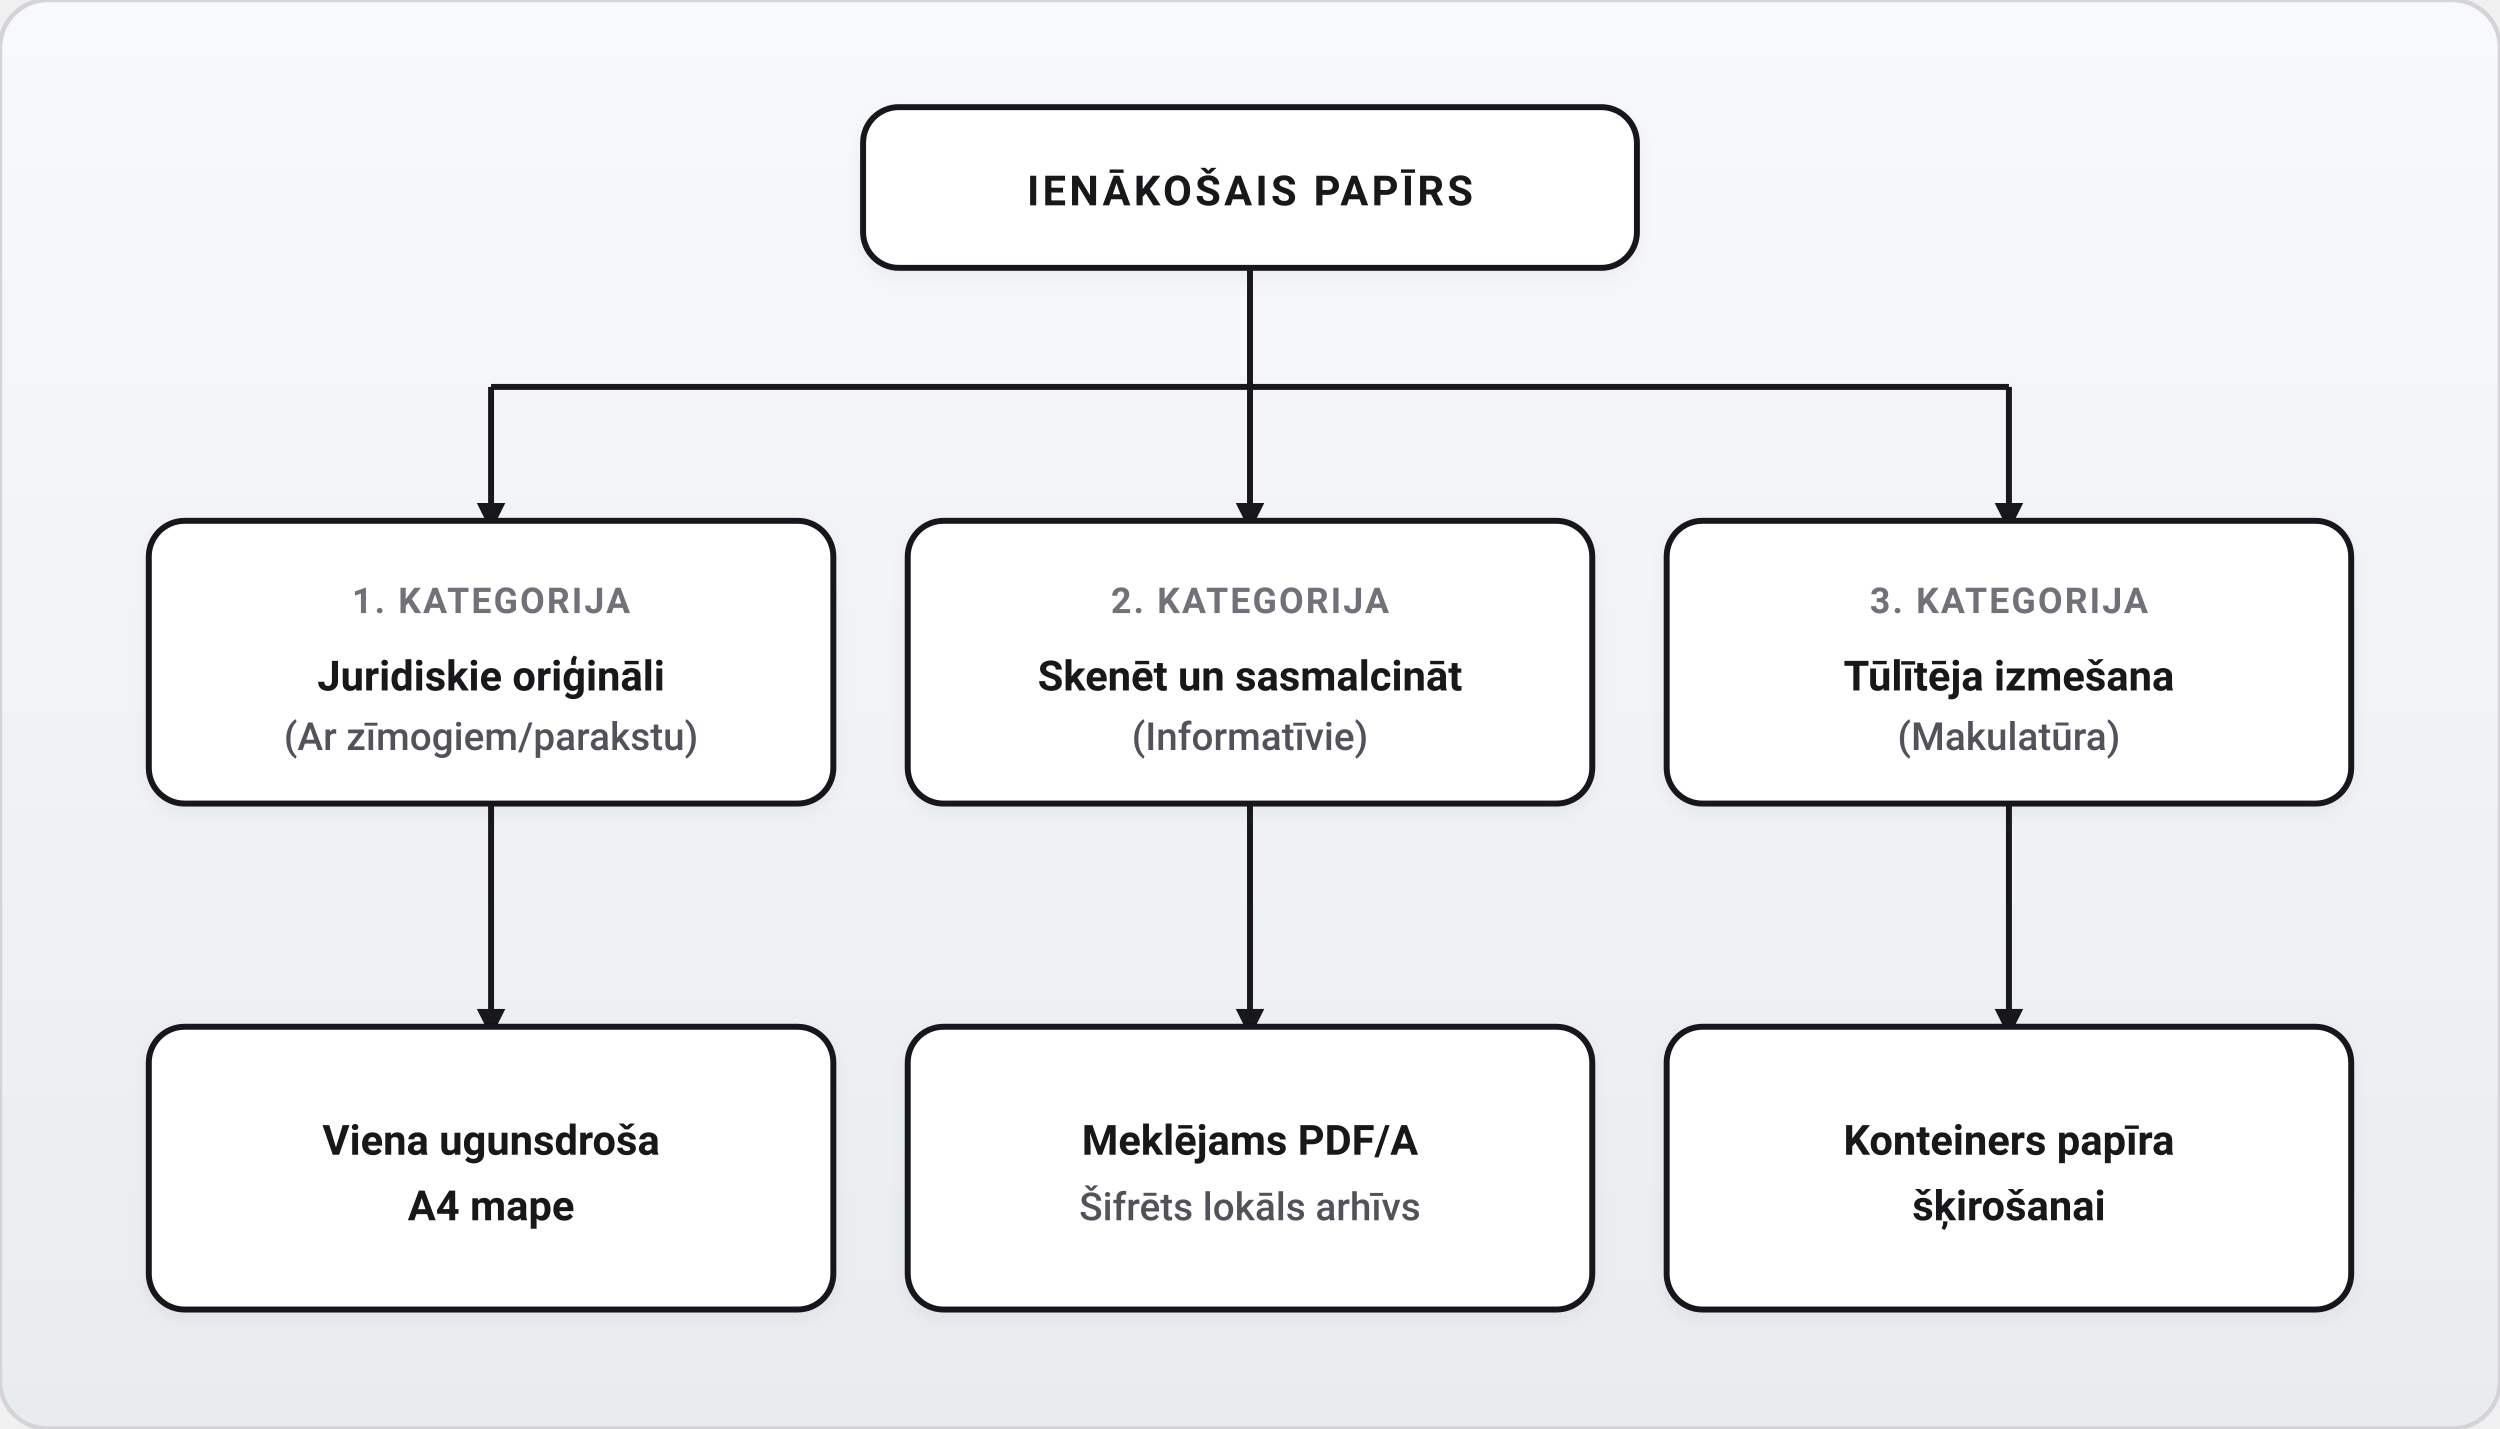
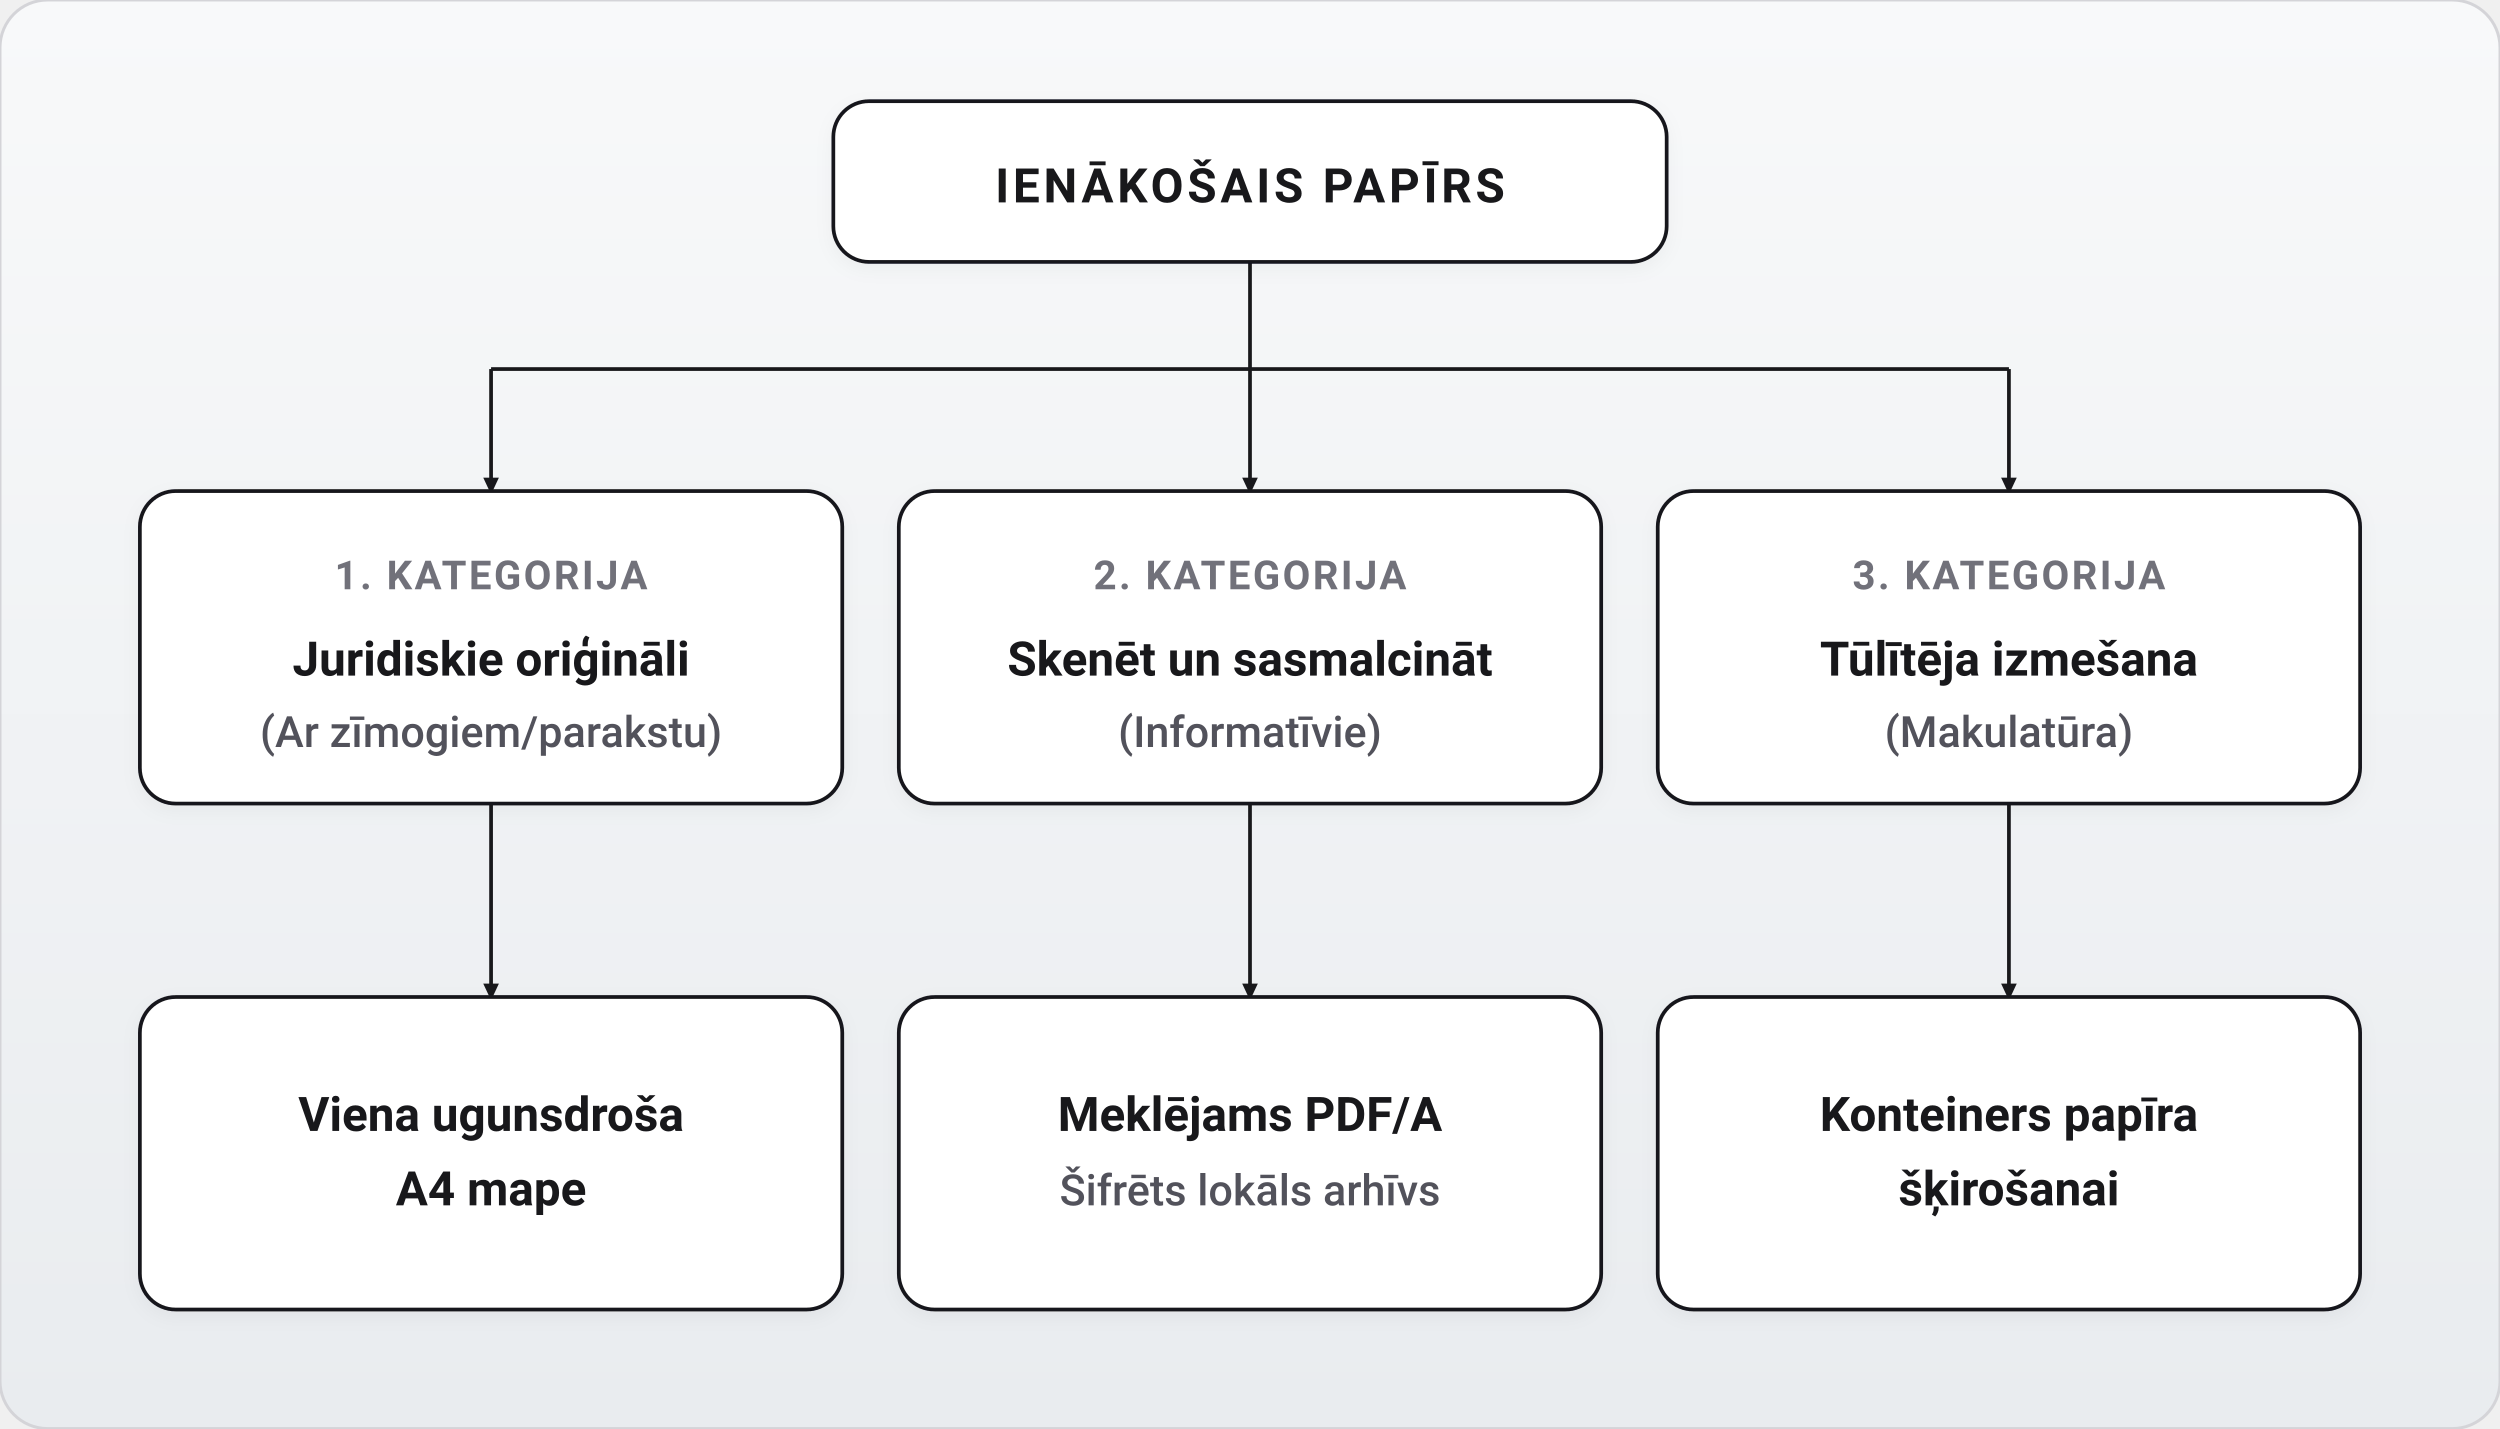
<svg xmlns="http://www.w3.org/2000/svg" viewBox="0 0 840 480" width="100%" height="100%">
  <defs>
    <linearGradient id="bgGradient" x1="0%" y1="0%" x2="0%" y2="100%">
      <stop offset="0%" stop-color="#f8f9fa" />
      <stop offset="100%" stop-color="#e9ecef" />
    </linearGradient>
    <filter id="cardShadow" x="-5%" y="-5%" width="110%" height="115%" filterUnits="userSpaceOnUse">
-       <feDropShadow dx="0" dy="2" stdDeviation="3" flood-opacity="0.05" />
+       <feDropShadow dx="0" dy="2" stdDeviation="3" flood-opacity="0.04" />
    </filter>
-     <marker id="arrow" viewBox="0 0 10 10" refX="6" refY="5" markerWidth="6" markerHeight="6" orient="auto-start-reverse">
-       <path d="M 1 1 L 9 5 L 1 9 z" fill="#18181b" />
+     <marker id="arrow" viewBox="0 0 10 10" refX="7" refY="5" markerWidth="6" markerHeight="6" orient="auto-start-reverse">
+       <path d="M 1 1.5 L 8.5 5 L 1 8.5 z" fill="#18181b" />
    </marker>
    <style>
      .text-title {
        font-family: -apple-system, BlinkMacSystemFont, "Segoe UI", Roboto, "Helvetica Neue", Arial, sans-serif;
-         font-size: 14px;
+         font-size: 16px;
        font-weight: 700;
        letter-spacing: 0.08em;
        fill: #18181b;
      }
      .text-cat {
        font-family: -apple-system, BlinkMacSystemFont, "Segoe UI", Roboto, "Helvetica Neue", Arial, sans-serif;
-         font-size: 12px;
+         font-size: 13.5px;
        font-weight: 700;
        letter-spacing: 0.06em;
        fill: #71717a;
      }
      .text-body-bold {
        font-family: -apple-system, BlinkMacSystemFont, "Segoe UI", Roboto, "Helvetica Neue", Arial, sans-serif;
-         font-size: 14px;
+         font-size: 16px;
        font-weight: 600;
        fill: #18181b;
      }
      .text-body-sub {
        font-family: -apple-system, BlinkMacSystemFont, "Segoe UI", Roboto, "Helvetica Neue", Arial, sans-serif;
-         font-size: 13px;
+         font-size: 14.5px;
        font-weight: 500;
        fill: #52525b;
      }
      .box {
        fill: #ffffff;
        stroke: #18181b;
-         stroke-width: 2;
+         stroke-width: 1.25;
        rx: 12px;
        ry: 12px;
      }
      .connector {
        stroke: #18181b;
-         stroke-width: 2;
+         stroke-width: 1.25;
        fill: none;
      }
    </style>
  </defs>
-   <rect width="840" height="480" rx="16" fill="url(#bgGradient)" stroke="#d4d4d8" stroke-width="1.5" />
-   <line x1="420" y1="90" x2="420" y2="130" class="connector" />
-   <line x1="165" y1="130" x2="675" y2="130" class="connector" />
-   <line x1="165" y1="130" x2="165" y2="175" class="connector" marker-end="url(#arrow)" />
-   <line x1="420" y1="130" x2="420" y2="175" class="connector" marker-end="url(#arrow)" />
-   <line x1="675" y1="130" x2="675" y2="175" class="connector" marker-end="url(#arrow)" />
-   <line x1="165" y1="270" x2="165" y2="345" class="connector" marker-end="url(#arrow)" />
-   <line x1="420" y1="270" x2="420" y2="345" class="connector" marker-end="url(#arrow)" />
-   <line x1="675" y1="270" x2="675" y2="345" class="connector" marker-end="url(#arrow)" />
-   <rect x="290" y="36" width="260" height="54" class="box" filter="url(#cardShadow)" />
-   <text x="420" y="69" text-anchor="middle" class="text-title">IENĀKOŠAIS PAPĪRS</text>
-   <rect x="50" y="175" width="230" height="95" class="box" filter="url(#cardShadow)" />
-   <text x="165" y="206" text-anchor="middle" class="text-cat">1. KATEGORIJA</text>
-   <text x="165" y="232" text-anchor="middle" class="text-body-bold">Juridiskie oriģināli</text>
-   <text x="165" y="252" text-anchor="middle" class="text-body-sub">(Ar zīmogiem/parakstu)</text>
-   <rect x="305" y="175" width="230" height="95" class="box" filter="url(#cardShadow)" />
-   <text x="420" y="206" text-anchor="middle" class="text-cat">2. KATEGORIJA</text>
-   <text x="420" y="232" text-anchor="middle" class="text-body-bold">Skenēt un sasmalcināt</text>
-   <text x="420" y="252" text-anchor="middle" class="text-body-sub">(Informatīvie)</text>
-   <rect x="560" y="175" width="230" height="95" class="box" filter="url(#cardShadow)" />
-   <text x="675" y="206" text-anchor="middle" class="text-cat">3. KATEGORIJA</text>
-   <text x="675" y="232" text-anchor="middle" class="text-body-bold">Tūlītēja izmešana</text>
-   <text x="675" y="252" text-anchor="middle" class="text-body-sub">(Makulatūra)</text>
-   <rect x="50" y="345" width="230" height="95" class="box" filter="url(#cardShadow)" />
-   <text x="165" y="388" text-anchor="middle" class="text-body-bold">Viena ugunsdroša</text>
-   <text x="165" y="410" text-anchor="middle" class="text-body-bold">A4 mape</text>
-   <rect x="305" y="345" width="230" height="95" class="box" filter="url(#cardShadow)" />
-   <text x="420" y="388" text-anchor="middle" class="text-body-bold">Meklējams PDF/A</text>
-   <text x="420" y="410" text-anchor="middle" class="text-body-sub">Šifrēts lokāls arhīvs</text>
-   <rect x="560" y="345" width="230" height="95" class="box" filter="url(#cardShadow)" />
-   <text x="675" y="388" text-anchor="middle" class="text-body-bold">Konteiners papīra</text>
-   <text x="675" y="410" text-anchor="middle" class="text-body-bold">šķirošanai</text>
+   <rect width="840" height="480" rx="16" fill="url(#bgGradient)" stroke="#d4d4d8" stroke-width="1" />
+   <line x1="420" y1="88" x2="420" y2="124" class="connector" />
+   <line x1="165" y1="124" x2="675" y2="124" class="connector" />
+   <line x1="165" y1="124" x2="165" y2="165" class="connector" marker-end="url(#arrow)" />
+   <line x1="420" y1="124" x2="420" y2="165" class="connector" marker-end="url(#arrow)" />
+   <line x1="675" y1="124" x2="675" y2="165" class="connector" marker-end="url(#arrow)" />
+   <line x1="165" y1="270" x2="165" y2="335" class="connector" marker-end="url(#arrow)" />
+   <line x1="420" y1="270" x2="420" y2="335" class="connector" marker-end="url(#arrow)" />
+   <line x1="675" y1="270" x2="675" y2="335" class="connector" marker-end="url(#arrow)" />
+   <rect x="280" y="34" width="280" height="54" class="box" filter="url(#cardShadow)" />
+   <text x="420" y="68" text-anchor="middle" class="text-title">IENĀKOŠAIS PAPĪRS</text>
+   <rect x="47" y="165" width="236" height="105" class="box" filter="url(#cardShadow)" />
+   <text x="165" y="198" text-anchor="middle" class="text-cat">1. KATEGORIJA</text>
+   <text x="165" y="227" text-anchor="middle" class="text-body-bold">Juridiskie oriģināli</text>
+   <text x="165" y="251" text-anchor="middle" class="text-body-sub">(Ar zīmogiem/parakstu)</text>
+   <rect x="302" y="165" width="236" height="105" class="box" filter="url(#cardShadow)" />
+   <text x="420" y="198" text-anchor="middle" class="text-cat">2. KATEGORIJA</text>
+   <text x="420" y="227" text-anchor="middle" class="text-body-bold">Skenēt un sasmalcināt</text>
+   <text x="420" y="251" text-anchor="middle" class="text-body-sub">(Informatīvie)</text>
+   <rect x="557" y="165" width="236" height="105" class="box" filter="url(#cardShadow)" />
+   <text x="675" y="198" text-anchor="middle" class="text-cat">3. KATEGORIJA</text>
+   <text x="675" y="227" text-anchor="middle" class="text-body-bold">Tūlītēja izmešana</text>
+   <text x="675" y="251" text-anchor="middle" class="text-body-sub">(Makulatūra)</text>
+   <rect x="47" y="335" width="236" height="105" class="box" filter="url(#cardShadow)" />
+   <text x="165" y="380" text-anchor="middle" class="text-body-bold">Viena ugunsdroša</text>
+   <text x="165" y="405" text-anchor="middle" class="text-body-bold">A4 mape</text>
+   <rect x="302" y="335" width="236" height="105" class="box" filter="url(#cardShadow)" />
+   <text x="420" y="380" text-anchor="middle" class="text-body-bold">Meklējams PDF/A</text>
+   <text x="420" y="405" text-anchor="middle" class="text-body-sub">Šifrēts lokāls arhīvs</text>
+   <rect x="557" y="335" width="236" height="105" class="box" filter="url(#cardShadow)" />
+   <text x="675" y="380" text-anchor="middle" class="text-body-bold">Konteiners papīra</text>
+   <text x="675" y="405" text-anchor="middle" class="text-body-bold">šķirošanai</text>
</svg>
